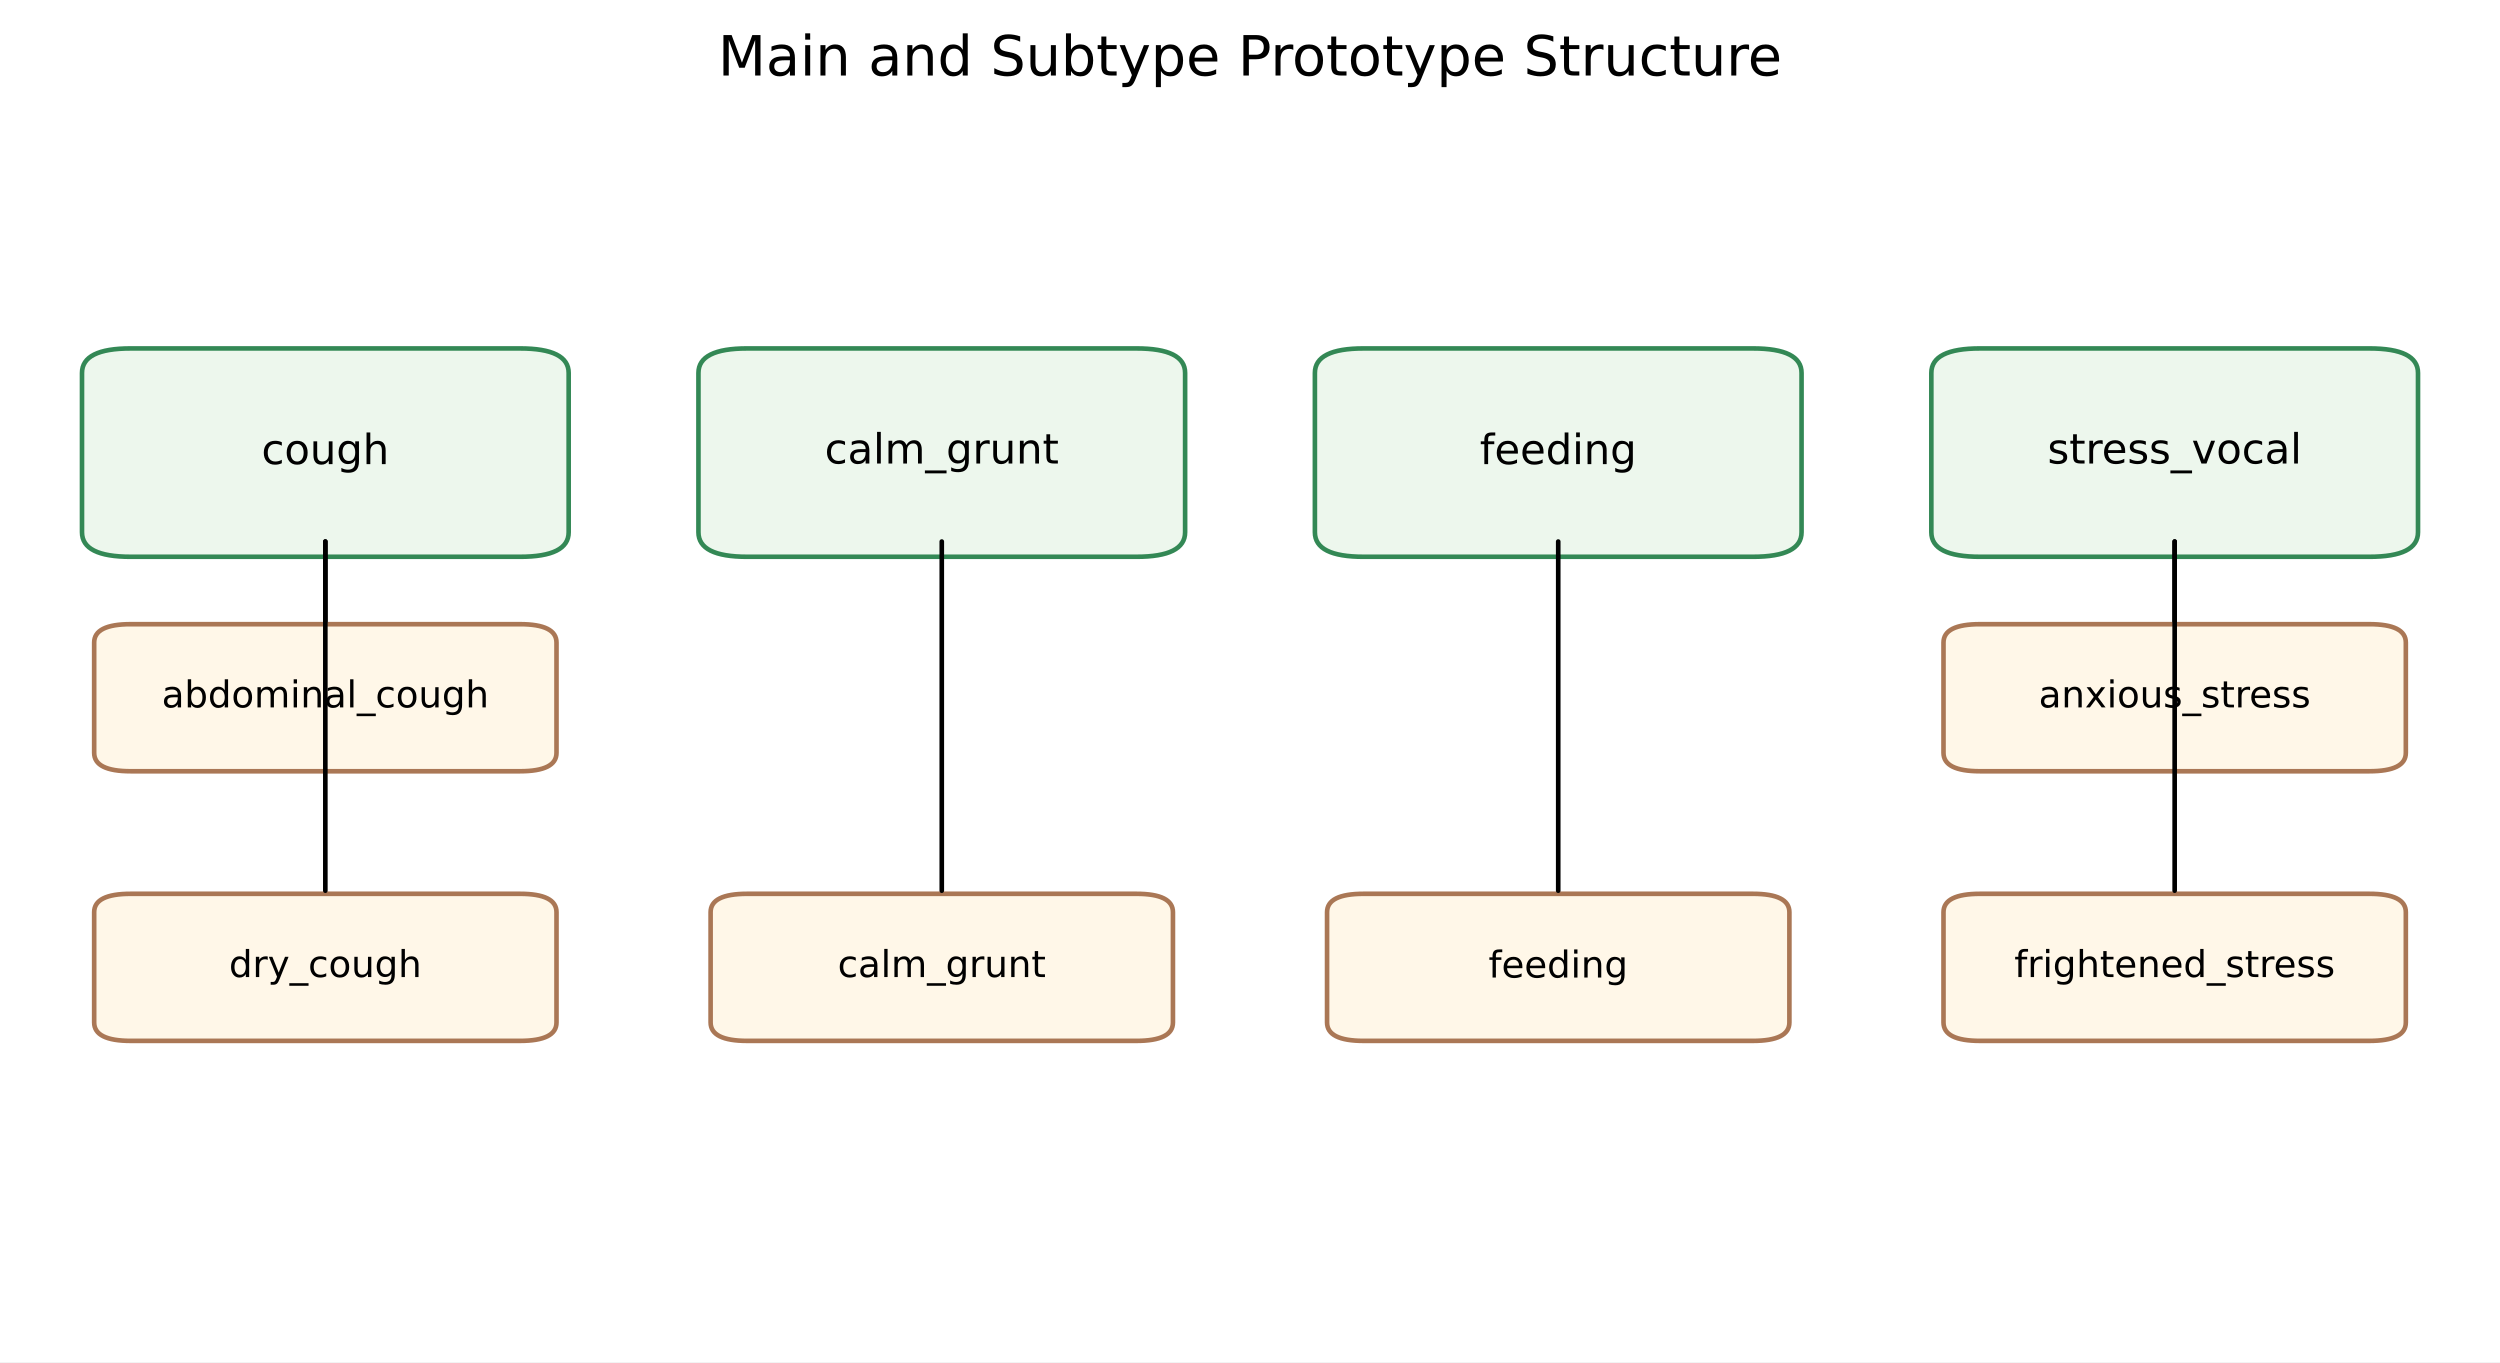
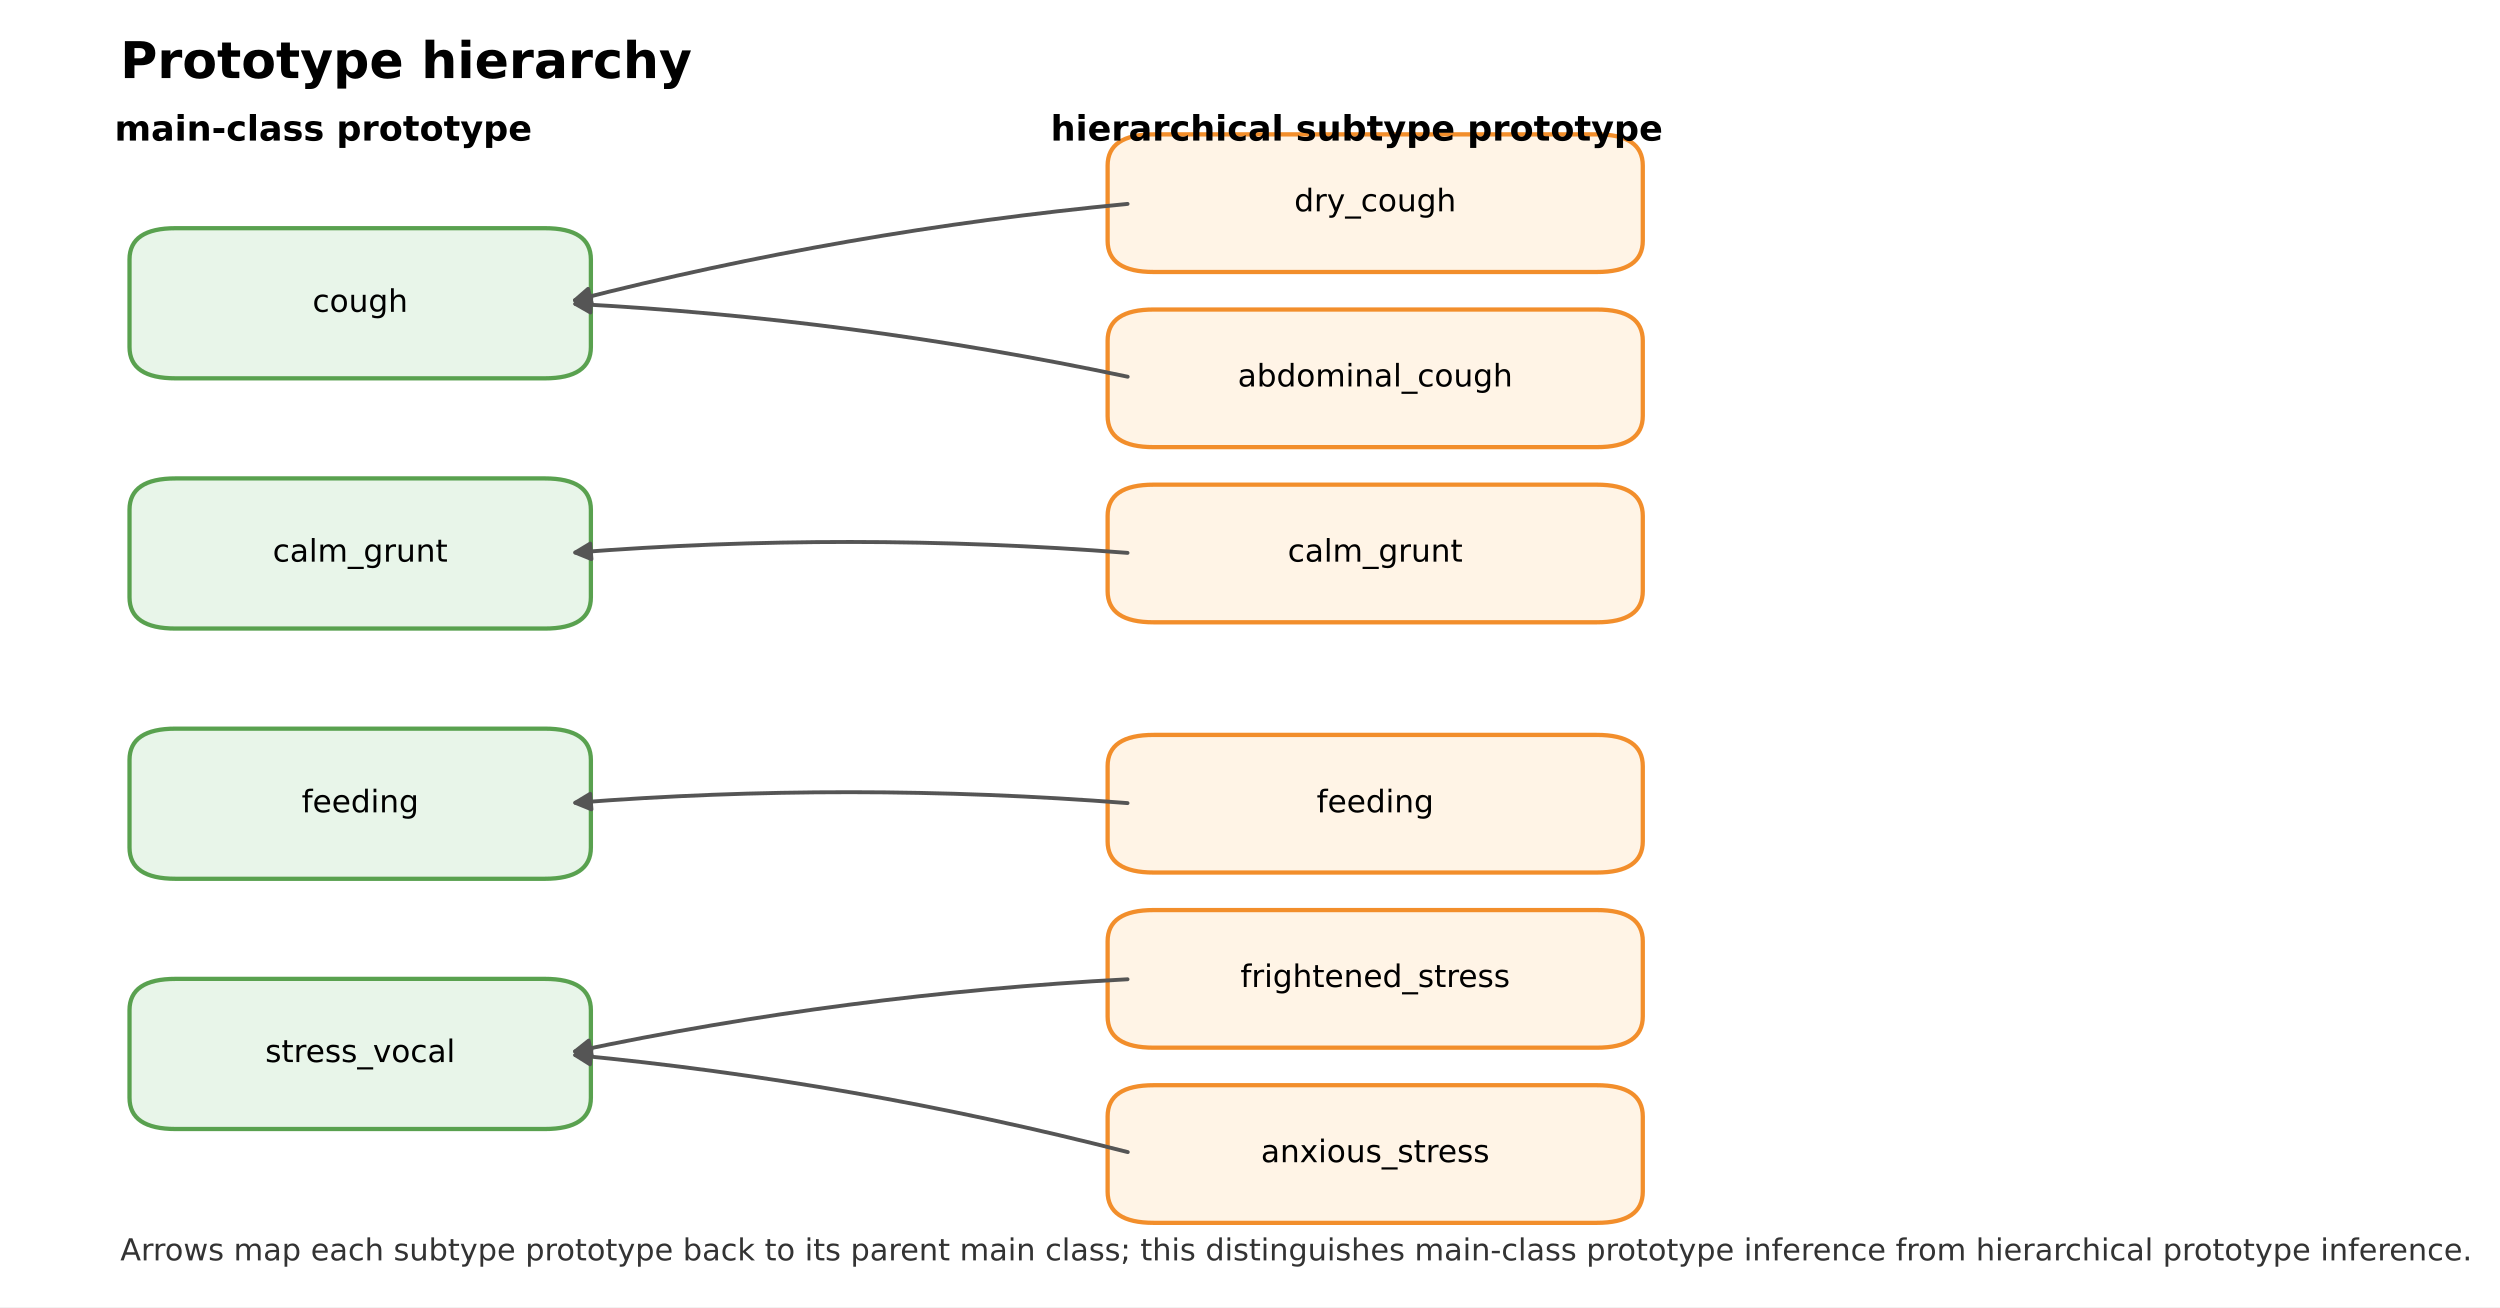
- <svg xmlns="http://www.w3.org/2000/svg" xmlns:xlink="http://www.w3.org/1999/xlink" width="540pt" height="294.238pt" viewBox="0 0 540 294.238" version="1.1">
+ <svg xmlns="http://www.w3.org/2000/svg" width="642.522pt" height="335.952pt" viewBox="0 0 642.522 335.952" version="1.1">
  <defs>
    <style type="text/css">*{stroke-linejoin: round; stroke-linecap: butt}</style>
  </defs>
  <g id="figure_1">
    <g id="patch_1">
-       <path d="M 0 294.238 L 540 294.238 L 540 0 L 0 0 z " style="fill: #ffffff" />
+       <path d="M 0 335.952  L 642.522 335.952  L 642.522 0  L 0 0  z " style="fill: #ffffff" />
    </g>
    <g id="axes_1">
      <g id="patch_2">
-         <path d="M 28.224 120.265 L 112.32 120.265 Q 122.832 120.265 122.832 114.97 L 122.832 80.557 Q 122.832 75.262 112.32 75.262 L 28.224 75.262 Q 17.712 75.262 17.712 80.557 L 17.712 114.97 Q 17.712 120.265 28.224 120.265 z " clip-path="url(#p80725038a7)" style="fill: #edf7ed; stroke: #338855; stroke-linejoin: miter" />
+         <path d="M 45.144 97.235  L 140.004 97.235  Q 151.862 97.235 151.862 89.196  L 151.862 66.687  Q 151.862 58.648 140.004 58.648  L 45.144 58.648  Q 33.286 58.648 33.286 66.687  L 33.286 89.196  Q 33.286 97.235 45.144 97.235  z " clip-path="url(#p7d65f8578a)" style="fill: #e8f5e9; stroke: #59a14f; stroke-width: 1.1; stroke-linejoin: miter" />
      </g>
      <g id="patch_3">
-         <path d="M 28.224 224.829 L 112.32 224.829 Q 120.204 224.829 120.204 220.858 L 120.204 197.033 Q 120.204 193.063 112.32 193.063 L 28.224 193.063 Q 20.34 193.063 20.34 197.033 L 20.34 220.858 Q 20.34 224.829 28.224 224.829 z " clip-path="url(#p80725038a7)" style="fill: #fff7e8; stroke: #aa7755; stroke-linejoin: miter" />
+         <path d="M 45.144 161.545  L 140.004 161.545  Q 151.862 161.545 151.862 153.506  L 151.862 130.998  Q 151.862 122.959 140.004 122.959  L 45.144 122.959  Q 33.286 122.959 33.286 130.998  L 33.286 153.506  Q 33.286 161.545 45.144 161.545  z " clip-path="url(#p7d65f8578a)" style="fill: #e8f5e9; stroke: #59a14f; stroke-width: 1.1; stroke-linejoin: miter" />
      </g>
      <g id="patch_4">
-         <path d="M 28.224 166.591 L 112.32 166.591 Q 120.204 166.591 120.204 162.62 L 120.204 138.795 Q 120.204 134.824 112.32 134.824 L 28.224 134.824 Q 20.34 134.824 20.34 138.795 L 20.34 162.62 Q 20.34 166.591 28.224 166.591 z " clip-path="url(#p80725038a7)" style="fill: #fff7e8; stroke: #aa7755; stroke-linejoin: miter" />
+         <path d="M 45.144 225.855  L 140.004 225.855  Q 151.862 225.855 151.862 217.817  L 151.862 195.308  Q 151.862 187.269 140.004 187.269  L 45.144 187.269  Q 33.286 187.269 33.286 195.308  L 33.286 217.817  Q 33.286 225.855 45.144 225.855  z " clip-path="url(#p7d65f8578a)" style="fill: #e8f5e9; stroke: #59a14f; stroke-width: 1.1; stroke-linejoin: miter" />
      </g>
      <g id="patch_5">
-         <path d="M 161.376 120.265 L 245.472 120.265 Q 255.984 120.265 255.984 114.97 L 255.984 80.557 Q 255.984 75.262 245.472 75.262 L 161.376 75.262 Q 150.864 75.262 150.864 80.557 L 150.864 114.97 Q 150.864 120.265 161.376 120.265 z " clip-path="url(#p80725038a7)" style="fill: #edf7ed; stroke: #338855; stroke-linejoin: miter" />
+         <path d="M 45.144 290.166  L 140.004 290.166  Q 151.862 290.166 151.862 282.127  L 151.862 259.618  Q 151.862 251.58 140.004 251.58  L 45.144 251.58  Q 33.286 251.58 33.286 259.618  L 33.286 282.127  Q 33.286 290.166 45.144 290.166  z " clip-path="url(#p7d65f8578a)" style="fill: #e8f5e9; stroke: #59a14f; stroke-width: 1.1; stroke-linejoin: miter" />
      </g>
      <g id="patch_6">
-         <path d="M 161.376 224.829 L 245.472 224.829 Q 253.356 224.829 253.356 220.858 L 253.356 197.033 Q 253.356 193.063 245.472 193.063 L 161.376 193.063 Q 153.492 193.063 153.492 197.033 L 153.492 220.858 Q 153.492 224.829 161.376 224.829 z " clip-path="url(#p80725038a7)" style="fill: #fff7e8; stroke: #aa7755; stroke-linejoin: miter" />
+         <path d="M 296.523 69.903  L 410.355 69.903  Q 422.212 69.903 422.212 61.864  L 422.212 42.571  Q 422.212 34.532 410.355 34.532  L 296.523 34.532  Q 284.666 34.532 284.666 42.571  L 284.666 61.864  Q 284.666 69.903 296.523 69.903  z " clip-path="url(#p7d65f8578a)" style="fill: #fff4e6; stroke: #f28e2b; stroke-width: 1.1; stroke-linejoin: miter" />
      </g>
      <g id="patch_7">
-         <path d="M 294.528 120.265 L 378.624 120.265 Q 389.136 120.265 389.136 114.97 L 389.136 80.557 Q 389.136 75.262 378.624 75.262 L 294.528 75.262 Q 284.016 75.262 284.016 80.557 L 284.016 114.97 Q 284.016 120.265 294.528 120.265 z " clip-path="url(#p80725038a7)" style="fill: #edf7ed; stroke: #338855; stroke-linejoin: miter" />
+         <path d="M 289.792 52.406  Q 217.262 59.353 147.764 77.166  " clip-path="url(#p7d65f8578a)" style="fill: none; stroke: #555555; stroke-linecap: round" />
+         <path d="M 152.136 78.11  L 147.764 77.166  L 151.142 74.235  z " clip-path="url(#p7d65f8578a)" style="fill: #555555; stroke: #555555; stroke-linecap: round" />
      </g>
      <g id="patch_8">
-         <path d="M 294.528 224.829 L 378.624 224.829 Q 386.508 224.829 386.508 220.858 L 386.508 197.033 Q 386.508 193.063 378.624 193.063 L 294.528 193.063 Q 286.644 193.063 286.644 197.033 L 286.644 220.858 Q 286.644 224.829 294.528 224.829 z " clip-path="url(#p80725038a7)" style="fill: #fff7e8; stroke: #aa7755; stroke-linejoin: miter" />
+         <path d="M 296.523 114.92  L 410.355 114.92  Q 422.212 114.92 422.212 106.881  L 422.212 87.588  Q 422.212 79.549 410.355 79.549  L 296.523 79.549  Q 284.666 79.549 284.666 87.588  L 284.666 106.881  Q 284.666 114.92 296.523 114.92  z " clip-path="url(#p7d65f8578a)" style="fill: #fff4e6; stroke: #f28e2b; stroke-width: 1.1; stroke-linejoin: miter" />
      </g>
      <g id="patch_9">
-         <path d="M 427.68 120.265 L 511.776 120.265 Q 522.288 120.265 522.288 114.97 L 522.288 80.557 Q 522.288 75.262 511.776 75.262 L 427.68 75.262 Q 417.168 75.262 417.168 80.557 L 417.168 114.97 Q 417.168 120.265 427.68 120.265 z " clip-path="url(#p80725038a7)" style="fill: #edf7ed; stroke: #338855; stroke-linejoin: miter" />
+         <path d="M 289.822 96.819  Q 219.015 81.863 147.863 78.104  " clip-path="url(#p7d65f8578a)" style="fill: none; stroke: #555555; stroke-linecap: round" />
+         <path d="M 151.752 80.312  L 147.863 78.104  L 151.963 76.318  z " clip-path="url(#p7d65f8578a)" style="fill: #555555; stroke: #555555; stroke-linecap: round" />
      </g>
      <g id="patch_10">
-         <path d="M 427.68 224.829 L 511.776 224.829 Q 519.66 224.829 519.66 220.858 L 519.66 197.033 Q 519.66 193.063 511.776 193.063 L 427.68 193.063 Q 419.796 193.063 419.796 197.033 L 419.796 220.858 Q 419.796 224.829 427.68 224.829 z " clip-path="url(#p80725038a7)" style="fill: #fff7e8; stroke: #aa7755; stroke-linejoin: miter" />
+         <path d="M 296.523 159.937  L 410.355 159.937  Q 422.212 159.937 422.212 151.898  L 422.212 132.605  Q 422.212 124.566 410.355 124.566  L 296.523 124.566  Q 284.666 124.566 284.666 132.605  L 284.666 151.898  Q 284.666 159.937 296.523 159.937  z " clip-path="url(#p7d65f8578a)" style="fill: #fff4e6; stroke: #f28e2b; stroke-width: 1.1; stroke-linejoin: miter" />
      </g>
      <g id="patch_11">
-         <path d="M 427.68 166.591 L 511.776 166.591 Q 519.66 166.591 519.66 162.62 L 519.66 138.795 Q 519.66 134.824 511.776 134.824 L 427.68 134.824 Q 419.796 134.824 419.796 138.795 L 419.796 162.62 Q 419.796 166.591 427.68 166.591 z " clip-path="url(#p80725038a7)" style="fill: #fff7e8; stroke: #aa7755; stroke-linejoin: miter" />
+         <path d="M 289.783 142.094  Q 218.263 136.528 147.858 142.008  " clip-path="url(#p7d65f8578a)" style="fill: none; stroke: #555555; stroke-linecap: round" />
+         <path d="M 152.001 143.691  L 147.858 142.008  L 151.691 139.703  z " clip-path="url(#p7d65f8578a)" style="fill: #555555; stroke: #555555; stroke-linecap: round" />
+       </g>
+       <g id="patch_12">
+         <path d="M 296.523 224.248  L 410.355 224.248  Q 422.212 224.248 422.212 216.209  L 422.212 196.916  Q 422.212 188.877 410.355 188.877  L 296.523 188.877  Q 284.666 188.877 284.666 196.916  L 284.666 216.209  Q 284.666 224.248 296.523 224.248  z " clip-path="url(#p7d65f8578a)" style="fill: #fff4e6; stroke: #f28e2b; stroke-width: 1.1; stroke-linejoin: miter" />
+       </g>
+       <g id="patch_13">
+         <path d="M 289.783 206.405  Q 218.263 200.838 147.858 206.318  " clip-path="url(#p7d65f8578a)" style="fill: none; stroke: #555555; stroke-linecap: round" />
+         <path d="M 152.001 208.002  L 147.858 206.318  L 151.691 204.014  z " clip-path="url(#p7d65f8578a)" style="fill: #555555; stroke: #555555; stroke-linecap: round" />
+       </g>
+       <g id="patch_14">
+         <path d="M 296.523 269.265  L 410.355 269.265  Q 422.212 269.265 422.212 261.226  L 422.212 241.933  Q 422.212 233.894 410.355 233.894  L 296.523 233.894  Q 284.666 233.894 284.666 241.933  L 284.666 261.226  Q 284.666 269.265 296.523 269.265  z " clip-path="url(#p7d65f8578a)" style="fill: #fff4e6; stroke: #f28e2b; stroke-width: 1.1; stroke-linejoin: miter" />
+       </g>
+       <g id="patch_15">
+         <path d="M 289.781 251.683  Q 217.512 255.501 147.799 270.226  " clip-path="url(#p7d65f8578a)" style="fill: none; stroke: #555555; stroke-linecap: round" />
+         <path d="M 152.126 271.356  L 147.799 270.226  L 151.299 267.442  z " clip-path="url(#p7d65f8578a)" style="fill: #555555; stroke: #555555; stroke-linecap: round" />
+       </g>
+       <g id="patch_16">
+         <path d="M 296.523 314.282  L 410.355 314.282  Q 422.212 314.282 422.212 306.243  L 422.212 286.95  Q 422.212 278.911 410.355 278.911  L 296.523 278.911  Q 284.666 278.911 284.666 286.95  L 284.666 306.243  Q 284.666 314.282 296.523 314.282  z " clip-path="url(#p7d65f8578a)" style="fill: #fff4e6; stroke: #f28e2b; stroke-width: 1.1; stroke-linejoin: miter" />
+       </g>
+       <g id="patch_17">
+         <path d="M 289.846 296.099  Q 219.266 278.008 147.848 271.168  " clip-path="url(#p7d65f8578a)" style="fill: none; stroke: #555555; stroke-linecap: round" />
+         <path d="M 151.639 273.54  L 147.848 271.168  L 152.021 269.558  z " clip-path="url(#p7d65f8578a)" style="fill: #555555; stroke: #555555; stroke-linecap: round" />
      </g>
      <g id="text_1">
-         <g transform="translate(56.48372 100.2468) scale(0.09 -0.09)">
-           <defs>
-             <path id="DejaVuSans-63" d="M 3122 3366 L 3122 2828 Q 2878 2963 2633 3030 Q 2388 3097 2138 3097 Q 1578 3097 1268 2742 Q 959 2388 959 1747 Q 959 1106 1268 751 Q 1578 397 2138 397 Q 2388 397 2633 464 Q 2878 531 3122 666 L 3122 134 Q 2881 22 2623 -34 Q 2366 -91 2075 -91 Q 1284 -91 818 406 Q 353 903 353 1747 Q 353 2603 823 3093 Q 1294 3584 2113 3584 Q 2378 3584 2631 3529 Q 2884 3475 3122 3366 z " transform="scale(0.015625)" />
-             <path id="DejaVuSans-6f" d="M 1959 3097 Q 1497 3097 1228 2736 Q 959 2375 959 1747 Q 959 1119 1226 758 Q 1494 397 1959 397 Q 2419 397 2687 759 Q 2956 1122 2956 1747 Q 2956 2369 2687 2733 Q 2419 3097 1959 3097 z M 1959 3584 Q 2709 3584 3137 3096 Q 3566 2609 3566 1747 Q 3566 888 3137 398 Q 2709 -91 1959 -91 Q 1206 -91 779 398 Q 353 888 353 1747 Q 353 2609 779 3096 Q 1206 3584 1959 3584 z " transform="scale(0.015625)" />
-             <path id="DejaVuSans-75" d="M 544 1381 L 544 3500 L 1119 3500 L 1119 1403 Q 1119 906 1312 657 Q 1506 409 1894 409 Q 2359 409 2629 706 Q 2900 1003 2900 1516 L 2900 3500 L 3475 3500 L 3475 0 L 2900 0 L 2900 538 Q 2691 219 2414 64 Q 2138 -91 1772 -91 Q 1169 -91 856 284 Q 544 659 544 1381 z M 1991 3584 L 1991 3584 z " transform="scale(0.015625)" />
-             <path id="DejaVuSans-67" d="M 2906 1791 Q 2906 2416 2648 2759 Q 2391 3103 1925 3103 Q 1463 3103 1205 2759 Q 947 2416 947 1791 Q 947 1169 1205 825 Q 1463 481 1925 481 Q 2391 481 2648 825 Q 2906 1169 2906 1791 z M 3481 434 Q 3481 -459 3084 -895 Q 2688 -1331 1869 -1331 Q 1566 -1331 1297 -1286 Q 1028 -1241 775 -1147 L 775 -588 Q 1028 -725 1275 -790 Q 1522 -856 1778 -856 Q 2344 -856 2625 -561 Q 2906 -266 2906 331 L 2906 616 Q 2728 306 2450 153 Q 2172 0 1784 0 Q 1141 0 747 490 Q 353 981 353 1791 Q 353 2603 747 3093 Q 1141 3584 1784 3584 Q 2172 3584 2450 3431 Q 2728 3278 2906 2969 L 2906 3500 L 3481 3500 L 3481 434 z " transform="scale(0.015625)" />
-             <path id="DejaVuSans-68" d="M 3513 2113 L 3513 0 L 2938 0 L 2938 2094 Q 2938 2591 2744 2837 Q 2550 3084 2163 3084 Q 1697 3084 1428 2787 Q 1159 2491 1159 1978 L 1159 0 L 581 0 L 581 4863 L 1159 4863 L 1159 2956 Q 1366 3272 1645 3428 Q 1925 3584 2291 3584 Q 2894 3584 3203 3211 Q 3513 2838 3513 2113 z " transform="scale(0.015625)" />
-           </defs>
-           <use xlink:href="#DejaVuSans-63" />
-           <use xlink:href="#DejaVuSans-6f" transform="translate(54.98047 0)" />
-           <use xlink:href="#DejaVuSans-75" transform="translate(116.1621 0)" />
-           <use xlink:href="#DejaVuSans-67" transform="translate(179.541 0)" />
-           <use xlink:href="#DejaVuSans-68" transform="translate(243.0176 0)" />
-         </g>
+         <text style="font-weight: 700; font-size: 13px; font-family: 'DejaVu Sans'; text-anchor: start" x="30.915" y="20.062" transform="rotate(-0 30.915 20.06208)">Prototype hierarchy</text>
      </g>
      <g id="text_2">
-         <g transform="translate(49.4645 211.042) scale(0.08 -0.08)">
-           <defs>
-             <path id="DejaVuSans-64" d="M 2906 2969 L 2906 4863 L 3481 4863 L 3481 0 L 2906 0 L 2906 525 Q 2725 213 2448 61 Q 2172 -91 1784 -91 Q 1150 -91 751 415 Q 353 922 353 1747 Q 353 2572 751 3078 Q 1150 3584 1784 3584 Q 2172 3584 2448 3432 Q 2725 3281 2906 2969 z M 947 1747 Q 947 1113 1208 752 Q 1469 391 1925 391 Q 2381 391 2643 752 Q 2906 1113 2906 1747 Q 2906 2381 2643 2742 Q 2381 3103 1925 3103 Q 1469 3103 1208 2742 Q 947 2381 947 1747 z " transform="scale(0.015625)" />
-             <path id="DejaVuSans-72" d="M 2631 2963 Q 2534 3019 2420 3045 Q 2306 3072 2169 3072 Q 1681 3072 1420 2755 Q 1159 2438 1159 1844 L 1159 0 L 581 0 L 581 3500 L 1159 3500 L 1159 2956 Q 1341 3275 1631 3429 Q 1922 3584 2338 3584 Q 2397 3584 2469 3576 Q 2541 3569 2628 3553 L 2631 2963 z " transform="scale(0.015625)" />
-             <path id="DejaVuSans-79" d="M 2059 -325 Q 1816 -950 1584 -1140 Q 1353 -1331 966 -1331 L 506 -1331 L 506 -850 L 844 -850 Q 1081 -850 1212 -737 Q 1344 -625 1503 -206 L 1606 56 L 191 3500 L 800 3500 L 1894 763 L 2988 3500 L 3597 3500 L 2059 -325 z " transform="scale(0.015625)" />
-             <path id="DejaVuSans-5f" d="M 3263 -1063 L 3263 -1509 L -63 -1509 L -63 -1063 L 3263 -1063 z " transform="scale(0.015625)" />
-           </defs>
-           <use xlink:href="#DejaVuSans-64" />
-           <use xlink:href="#DejaVuSans-72" transform="translate(63.47656 0)" />
-           <use xlink:href="#DejaVuSans-79" transform="translate(104.5898 0)" />
-           <use xlink:href="#DejaVuSans-5f" transform="translate(163.7695 0)" />
-           <use xlink:href="#DejaVuSans-63" transform="translate(213.7695 0)" />
-           <use xlink:href="#DejaVuSans-6f" transform="translate(268.75 0)" />
-           <use xlink:href="#DejaVuSans-75" transform="translate(329.9316 0)" />
-           <use xlink:href="#DejaVuSans-67" transform="translate(393.3105 0)" />
-           <use xlink:href="#DejaVuSans-68" transform="translate(456.7871 0)" />
-         </g>
-       </g>
-       <g id="patch_12">
-         <path d="M 70.272 116.972 Q 70.272 154.68 70.272 192.387 " style="fill: none; stroke: #000000; stroke-linecap: round" />
+         <text style="font-weight: 700; font-size: 9px; font-family: 'DejaVu Sans'; text-anchor: middle" x="83.088" y="36.14" transform="rotate(-0 83.088 36.13968)">main-class prototype</text>
      </g>
      <g id="text_3">
-         <g transform="translate(34.93325 152.8036) scale(0.08 -0.08)">
-           <defs>
-             <path id="DejaVuSans-61" d="M 2194 1759 Q 1497 1759 1228 1600 Q 959 1441 959 1056 Q 959 750 1161 570 Q 1363 391 1709 391 Q 2188 391 2477 730 Q 2766 1069 2766 1631 L 2766 1759 L 2194 1759 z M 3341 1997 L 3341 0 L 2766 0 L 2766 531 Q 2569 213 2275 61 Q 1981 -91 1556 -91 Q 1019 -91 701 211 Q 384 513 384 1019 Q 384 1609 779 1909 Q 1175 2209 1959 2209 L 2766 2209 L 2766 2266 Q 2766 2663 2505 2880 Q 2244 3097 1772 3097 Q 1472 3097 1187 3025 Q 903 2953 641 2809 L 641 3341 Q 956 3463 1253 3523 Q 1550 3584 1831 3584 Q 2591 3584 2966 3190 Q 3341 2797 3341 1997 z " transform="scale(0.015625)" />
-             <path id="DejaVuSans-62" d="M 3116 1747 Q 3116 2381 2855 2742 Q 2594 3103 2138 3103 Q 1681 3103 1420 2742 Q 1159 2381 1159 1747 Q 1159 1113 1420 752 Q 1681 391 2138 391 Q 2594 391 2855 752 Q 3116 1113 3116 1747 z M 1159 2969 Q 1341 3281 1617 3432 Q 1894 3584 2278 3584 Q 2916 3584 3314 3078 Q 3713 2572 3713 1747 Q 3713 922 3314 415 Q 2916 -91 2278 -91 Q 1894 -91 1617 61 Q 1341 213 1159 525 L 1159 0 L 581 0 L 581 4863 L 1159 4863 L 1159 2969 z " transform="scale(0.015625)" />
-             <path id="DejaVuSans-6d" d="M 3328 2828 Q 3544 3216 3844 3400 Q 4144 3584 4550 3584 Q 5097 3584 5394 3201 Q 5691 2819 5691 2113 L 5691 0 L 5113 0 L 5113 2094 Q 5113 2597 4934 2840 Q 4756 3084 4391 3084 Q 3944 3084 3684 2787 Q 3425 2491 3425 1978 L 3425 0 L 2847 0 L 2847 2094 Q 2847 2600 2669 2842 Q 2491 3084 2119 3084 Q 1678 3084 1418 2786 Q 1159 2488 1159 1978 L 1159 0 L 581 0 L 581 3500 L 1159 3500 L 1159 2956 Q 1356 3278 1631 3431 Q 1906 3584 2284 3584 Q 2666 3584 2933 3390 Q 3200 3197 3328 2828 z " transform="scale(0.015625)" />
-             <path id="DejaVuSans-69" d="M 603 3500 L 1178 3500 L 1178 0 L 603 0 L 603 3500 z M 603 4863 L 1178 4863 L 1178 4134 L 603 4134 L 603 4863 z " transform="scale(0.015625)" />
-             <path id="DejaVuSans-6e" d="M 3513 2113 L 3513 0 L 2938 0 L 2938 2094 Q 2938 2591 2744 2837 Q 2550 3084 2163 3084 Q 1697 3084 1428 2787 Q 1159 2491 1159 1978 L 1159 0 L 581 0 L 581 3500 L 1159 3500 L 1159 2956 Q 1366 3272 1645 3428 Q 1925 3584 2291 3584 Q 2894 3584 3203 3211 Q 3513 2838 3513 2113 z " transform="scale(0.015625)" />
-             <path id="DejaVuSans-6c" d="M 603 4863 L 1178 4863 L 1178 0 L 603 0 L 603 4863 z " transform="scale(0.015625)" />
-           </defs>
-           <use xlink:href="#DejaVuSans-61" />
-           <use xlink:href="#DejaVuSans-62" transform="translate(61.2793 0)" />
-           <use xlink:href="#DejaVuSans-64" transform="translate(124.7559 0)" />
-           <use xlink:href="#DejaVuSans-6f" transform="translate(188.2324 0)" />
-           <use xlink:href="#DejaVuSans-6d" transform="translate(249.4141 0)" />
-           <use xlink:href="#DejaVuSans-69" transform="translate(346.8262 0)" />
-           <use xlink:href="#DejaVuSans-6e" transform="translate(374.6094 0)" />
-           <use xlink:href="#DejaVuSans-61" transform="translate(437.9883 0)" />
-           <use xlink:href="#DejaVuSans-6c" transform="translate(499.2676 0)" />
-           <use xlink:href="#DejaVuSans-5f" transform="translate(527.0508 0)" />
-           <use xlink:href="#DejaVuSans-63" transform="translate(577.0508 0)" />
-           <use xlink:href="#DejaVuSans-6f" transform="translate(632.0312 0)" />
-           <use xlink:href="#DejaVuSans-75" transform="translate(693.2129 0)" />
-           <use xlink:href="#DejaVuSans-67" transform="translate(756.5918 0)" />
-           <use xlink:href="#DejaVuSans-68" transform="translate(820.0684 0)" />
-         </g>
-       </g>
-       <g id="patch_13">
-         <path d="M 70.272 116.968 Q 70.272 125.558 70.272 134.148 " style="fill: none; stroke: #000000; stroke-linecap: round" />
+         <text style="font-weight: 700; font-size: 9px; font-family: 'DejaVu Sans'; text-anchor: middle" x="348.696" y="36.14" transform="rotate(-0 348.696 36.13968)">hierarchical subtype prototype</text>
      </g>
      <g id="text_4">
-         <g transform="translate(178.134 100.1216) scale(0.09 -0.09)">
-           <defs>
-             <path id="DejaVuSans-74" d="M 1172 4494 L 1172 3500 L 2356 3500 L 2356 3053 L 1172 3053 L 1172 1153 Q 1172 725 1289 603 Q 1406 481 1766 481 L 2356 481 L 2356 0 L 1766 0 Q 1100 0 847 248 Q 594 497 594 1153 L 594 3053 L 172 3053 L 172 3500 L 594 3500 L 594 4494 L 1172 4494 z " transform="scale(0.015625)" />
-           </defs>
-           <use xlink:href="#DejaVuSans-63" />
-           <use xlink:href="#DejaVuSans-61" transform="translate(54.98047 0)" />
-           <use xlink:href="#DejaVuSans-6c" transform="translate(116.2598 0)" />
-           <use xlink:href="#DejaVuSans-6d" transform="translate(144.043 0)" />
-           <use xlink:href="#DejaVuSans-5f" transform="translate(241.4551 0)" />
-           <use xlink:href="#DejaVuSans-67" transform="translate(291.4551 0)" />
-           <use xlink:href="#DejaVuSans-72" transform="translate(354.9316 0)" />
-           <use xlink:href="#DejaVuSans-75" transform="translate(396.0449 0)" />
-           <use xlink:href="#DejaVuSans-6e" transform="translate(459.4238 0)" />
-           <use xlink:href="#DejaVuSans-74" transform="translate(522.8027 0)" />
-         </g>
+         <text style="font-size: 8px; font-family: 'DejaVu Sans'; text-anchor: middle" x="92.574" y="80.149" transform="rotate(-0 92.574 80.14894)">cough</text>
      </g>
      <g id="text_5">
-         <g transform="translate(180.944 211.042) scale(0.08 -0.08)">
-           <use xlink:href="#DejaVuSans-63" />
-           <use xlink:href="#DejaVuSans-61" transform="translate(54.98047 0)" />
-           <use xlink:href="#DejaVuSans-6c" transform="translate(116.2598 0)" />
-           <use xlink:href="#DejaVuSans-6d" transform="translate(144.043 0)" />
-           <use xlink:href="#DejaVuSans-5f" transform="translate(241.4551 0)" />
-           <use xlink:href="#DejaVuSans-67" transform="translate(291.4551 0)" />
-           <use xlink:href="#DejaVuSans-72" transform="translate(354.9316 0)" />
-           <use xlink:href="#DejaVuSans-75" transform="translate(396.0449 0)" />
-           <use xlink:href="#DejaVuSans-6e" transform="translate(459.4238 0)" />
-           <use xlink:href="#DejaVuSans-74" transform="translate(522.8027 0)" />
-         </g>
-       </g>
-       <g id="patch_14">
-         <path d="M 203.424 116.972 Q 203.424 154.68 203.424 192.387 " style="fill: none; stroke: #000000; stroke-linecap: round" />
+         <text style="font-size: 8px; font-family: 'DejaVu Sans'; text-anchor: middle" x="92.574" y="144.348" transform="rotate(-0 92.574 144.3481)">calm_grunt</text>
      </g>
      <g id="text_6">
-         <g transform="translate(319.6384 100.2468) scale(0.09 -0.09)">
-           <defs>
-             <path id="DejaVuSans-66" d="M 2375 4863 L 2375 4384 L 1825 4384 Q 1516 4384 1395 4259 Q 1275 4134 1275 3809 L 1275 3500 L 2222 3500 L 2222 3053 L 1275 3053 L 1275 0 L 697 0 L 697 3053 L 147 3053 L 147 3500 L 697 3500 L 697 3744 Q 697 4328 969 4595 Q 1241 4863 1831 4863 L 2375 4863 z " transform="scale(0.015625)" />
-             <path id="DejaVuSans-65" d="M 3597 1894 L 3597 1613 L 953 1613 Q 991 1019 1311 708 Q 1631 397 2203 397 Q 2534 397 2845 478 Q 3156 559 3463 722 L 3463 178 Q 3153 47 2828 -22 Q 2503 -91 2169 -91 Q 1331 -91 842 396 Q 353 884 353 1716 Q 353 2575 817 3079 Q 1281 3584 2069 3584 Q 2775 3584 3186 3129 Q 3597 2675 3597 1894 z M 3022 2063 Q 3016 2534 2758 2815 Q 2500 3097 2075 3097 Q 1594 3097 1305 2825 Q 1016 2553 972 2059 L 3022 2063 z " transform="scale(0.015625)" />
-           </defs>
-           <use xlink:href="#DejaVuSans-66" />
-           <use xlink:href="#DejaVuSans-65" transform="translate(35.20508 0)" />
-           <use xlink:href="#DejaVuSans-65" transform="translate(96.72852 0)" />
-           <use xlink:href="#DejaVuSans-64" transform="translate(158.252 0)" />
-           <use xlink:href="#DejaVuSans-69" transform="translate(221.7285 0)" />
-           <use xlink:href="#DejaVuSans-6e" transform="translate(249.5117 0)" />
-           <use xlink:href="#DejaVuSans-67" transform="translate(312.8906 0)" />
-         </g>
+         <text style="font-size: 8px; font-family: 'DejaVu Sans'; text-anchor: middle" x="92.574" y="208.77" transform="rotate(-0 92.574 208.7697)">feeding</text>
      </g>
      <g id="text_7">
-         <g transform="translate(321.5204 211.1532) scale(0.08 -0.08)">
-           <use xlink:href="#DejaVuSans-66" />
-           <use xlink:href="#DejaVuSans-65" transform="translate(35.20508 0)" />
-           <use xlink:href="#DejaVuSans-65" transform="translate(96.72852 0)" />
-           <use xlink:href="#DejaVuSans-64" transform="translate(158.252 0)" />
-           <use xlink:href="#DejaVuSans-69" transform="translate(221.7285 0)" />
-           <use xlink:href="#DejaVuSans-6e" transform="translate(249.5117 0)" />
-           <use xlink:href="#DejaVuSans-67" transform="translate(312.8906 0)" />
-         </g>
-       </g>
-       <g id="patch_15">
-         <path d="M 336.576 116.972 Q 336.576 154.68 336.576 192.387 " style="fill: none; stroke: #000000; stroke-linecap: round" />
+         <text style="font-size: 8px; font-family: 'DejaVu Sans'; text-anchor: middle" x="92.574" y="272.969" transform="rotate(-0 92.574 272.9689)">stress_vocal</text>
      </g>
      <g id="text_8">
-         <g transform="translate(442.2646 100.1216) scale(0.09 -0.09)">
-           <defs>
-             <path id="DejaVuSans-73" d="M 2834 3397 L 2834 2853 Q 2591 2978 2328 3040 Q 2066 3103 1784 3103 Q 1356 3103 1142 2972 Q 928 2841 928 2578 Q 928 2378 1081 2264 Q 1234 2150 1697 2047 L 1894 2003 Q 2506 1872 2764 1633 Q 3022 1394 3022 966 Q 3022 478 2636 193 Q 2250 -91 1575 -91 Q 1294 -91 989 -36 Q 684 19 347 128 L 347 722 Q 666 556 975 473 Q 1284 391 1588 391 Q 1994 391 2212 530 Q 2431 669 2431 922 Q 2431 1156 2273 1281 Q 2116 1406 1581 1522 L 1381 1569 Q 847 1681 609 1914 Q 372 2147 372 2553 Q 372 3047 722 3315 Q 1072 3584 1716 3584 Q 2034 3584 2315 3537 Q 2597 3491 2834 3397 z " transform="scale(0.015625)" />
-             <path id="DejaVuSans-76" d="M 191 3500 L 800 3500 L 1894 563 L 2988 3500 L 3597 3500 L 2284 0 L 1503 0 L 191 3500 z " transform="scale(0.015625)" />
-           </defs>
-           <use xlink:href="#DejaVuSans-73" />
-           <use xlink:href="#DejaVuSans-74" transform="translate(52.09961 0)" />
-           <use xlink:href="#DejaVuSans-72" transform="translate(91.30859 0)" />
-           <use xlink:href="#DejaVuSans-65" transform="translate(130.1719 0)" />
-           <use xlink:href="#DejaVuSans-73" transform="translate(191.6953 0)" />
-           <use xlink:href="#DejaVuSans-73" transform="translate(243.7949 0)" />
-           <use xlink:href="#DejaVuSans-5f" transform="translate(295.8945 0)" />
-           <use xlink:href="#DejaVuSans-76" transform="translate(345.8945 0)" />
-           <use xlink:href="#DejaVuSans-6f" transform="translate(405.0742 0)" />
-           <use xlink:href="#DejaVuSans-63" transform="translate(466.2559 0)" />
-           <use xlink:href="#DejaVuSans-61" transform="translate(521.2363 0)" />
-           <use xlink:href="#DejaVuSans-6c" transform="translate(582.5156 0)" />
-         </g>
+         <text style="font-size: 8px; font-family: 'DejaVu Sans'; text-anchor: middle" x="353.439" y="54.314" transform="rotate(-0 353.439 54.31353)">dry_cough</text>
      </g>
      <g id="text_9">
-         <g transform="translate(435.0899 211.042) scale(0.08 -0.08)">
-           <use xlink:href="#DejaVuSans-66" />
-           <use xlink:href="#DejaVuSans-72" transform="translate(35.20508 0)" />
-           <use xlink:href="#DejaVuSans-69" transform="translate(76.31836 0)" />
-           <use xlink:href="#DejaVuSans-67" transform="translate(104.1016 0)" />
-           <use xlink:href="#DejaVuSans-68" transform="translate(167.5781 0)" />
-           <use xlink:href="#DejaVuSans-74" transform="translate(230.957 0)" />
-           <use xlink:href="#DejaVuSans-65" transform="translate(270.166 0)" />
-           <use xlink:href="#DejaVuSans-6e" transform="translate(331.6895 0)" />
-           <use xlink:href="#DejaVuSans-65" transform="translate(395.0684 0)" />
-           <use xlink:href="#DejaVuSans-64" transform="translate(456.5918 0)" />
-           <use xlink:href="#DejaVuSans-5f" transform="translate(520.0684 0)" />
-           <use xlink:href="#DejaVuSans-73" transform="translate(570.0684 0)" />
-           <use xlink:href="#DejaVuSans-74" transform="translate(622.168 0)" />
-           <use xlink:href="#DejaVuSans-72" transform="translate(661.377 0)" />
-           <use xlink:href="#DejaVuSans-65" transform="translate(700.2402 0)" />
-           <use xlink:href="#DejaVuSans-73" transform="translate(761.7637 0)" />
-           <use xlink:href="#DejaVuSans-73" transform="translate(813.8633 0)" />
-         </g>
-       </g>
-       <g id="patch_16">
-         <path d="M 469.728 116.972 Q 469.728 154.68 469.728 192.387 " style="fill: none; stroke: #000000; stroke-linecap: round" />
+         <text style="font-size: 8px; font-family: 'DejaVu Sans'; text-anchor: middle" x="353.439" y="99.331" transform="rotate(-0 353.439 99.33081)">abdominal_cough</text>
      </g>
      <g id="text_10">
-         <g transform="translate(440.3617 152.8036) scale(0.08 -0.08)">
-           <defs>
-             <path id="DejaVuSans-78" d="M 3513 3500 L 2247 1797 L 3578 0 L 2900 0 L 1881 1375 L 863 0 L 184 0 L 1544 1831 L 300 3500 L 978 3500 L 1906 2253 L 2834 3500 L 3513 3500 z " transform="scale(0.015625)" />
-           </defs>
-           <use xlink:href="#DejaVuSans-61" />
-           <use xlink:href="#DejaVuSans-6e" transform="translate(61.2793 0)" />
-           <use xlink:href="#DejaVuSans-78" transform="translate(124.6582 0)" />
-           <use xlink:href="#DejaVuSans-69" transform="translate(183.8379 0)" />
-           <use xlink:href="#DejaVuSans-6f" transform="translate(211.6211 0)" />
-           <use xlink:href="#DejaVuSans-75" transform="translate(272.8027 0)" />
-           <use xlink:href="#DejaVuSans-73" transform="translate(336.1816 0)" />
-           <use xlink:href="#DejaVuSans-5f" transform="translate(388.2812 0)" />
-           <use xlink:href="#DejaVuSans-73" transform="translate(438.2812 0)" />
-           <use xlink:href="#DejaVuSans-74" transform="translate(490.3809 0)" />
-           <use xlink:href="#DejaVuSans-72" transform="translate(529.5898 0)" />
-           <use xlink:href="#DejaVuSans-65" transform="translate(568.4531 0)" />
-           <use xlink:href="#DejaVuSans-73" transform="translate(629.9766 0)" />
-           <use xlink:href="#DejaVuSans-73" transform="translate(682.0762 0)" />
-         </g>
-       </g>
-       <g id="patch_17">
-         <path d="M 469.728 116.968 Q 469.728 125.558 469.728 134.148 " style="fill: none; stroke: #000000; stroke-linecap: round" />
+         <text style="font-size: 8px; font-family: 'DejaVu Sans'; text-anchor: middle" x="353.439" y="144.348" transform="rotate(-0 353.439 144.3481)">calm_grunt</text>
      </g>
      <g id="text_11">
-         <g transform="translate(155.085 16.31812) scale(0.12 -0.12)">
-           <defs>
-             <path id="DejaVuSans-4d" d="M 628 4666 L 1569 4666 L 2759 1491 L 3956 4666 L 4897 4666 L 4897 0 L 4281 0 L 4281 4097 L 3078 897 L 2444 897 L 1241 4097 L 1241 0 L 628 0 L 628 4666 z " transform="scale(0.015625)" />
-             <path id="DejaVuSans-20" transform="scale(0.015625)" />
-             <path id="DejaVuSans-53" d="M 3425 4513 L 3425 3897 Q 3066 4069 2747 4153 Q 2428 4238 2131 4238 Q 1616 4238 1336 4038 Q 1056 3838 1056 3469 Q 1056 3159 1242 3001 Q 1428 2844 1947 2747 L 2328 2669 Q 3034 2534 3370 2195 Q 3706 1856 3706 1288 Q 3706 609 3251 259 Q 2797 -91 1919 -91 Q 1588 -91 1214 -16 Q 841 59 441 206 L 441 856 Q 825 641 1194 531 Q 1563 422 1919 422 Q 2459 422 2753 634 Q 3047 847 3047 1241 Q 3047 1584 2836 1778 Q 2625 1972 2144 2069 L 1759 2144 Q 1053 2284 737 2584 Q 422 2884 422 3419 Q 422 4038 858 4394 Q 1294 4750 2059 4750 Q 2388 4750 2728 4690 Q 3069 4631 3425 4513 z " transform="scale(0.015625)" />
-             <path id="DejaVuSans-70" d="M 1159 525 L 1159 -1331 L 581 -1331 L 581 3500 L 1159 3500 L 1159 2969 Q 1341 3281 1617 3432 Q 1894 3584 2278 3584 Q 2916 3584 3314 3078 Q 3713 2572 3713 1747 Q 3713 922 3314 415 Q 2916 -91 2278 -91 Q 1894 -91 1617 61 Q 1341 213 1159 525 z M 3116 1747 Q 3116 2381 2855 2742 Q 2594 3103 2138 3103 Q 1681 3103 1420 2742 Q 1159 2381 1159 1747 Q 1159 1113 1420 752 Q 1681 391 2138 391 Q 2594 391 2855 752 Q 3116 1113 3116 1747 z " transform="scale(0.015625)" />
-             <path id="DejaVuSans-50" d="M 1259 4147 L 1259 2394 L 2053 2394 Q 2494 2394 2734 2622 Q 2975 2850 2975 3272 Q 2975 3691 2734 3919 Q 2494 4147 2053 4147 L 1259 4147 z M 628 4666 L 2053 4666 Q 2838 4666 3239 4311 Q 3641 3956 3641 3272 Q 3641 2581 3239 2228 Q 2838 1875 2053 1875 L 1259 1875 L 1259 0 L 628 0 L 628 4666 z " transform="scale(0.015625)" />
-           </defs>
-           <use xlink:href="#DejaVuSans-4d" />
-           <use xlink:href="#DejaVuSans-61" transform="translate(86.2793 0)" />
-           <use xlink:href="#DejaVuSans-69" transform="translate(147.5586 0)" />
-           <use xlink:href="#DejaVuSans-6e" transform="translate(175.3418 0)" />
-           <use xlink:href="#DejaVuSans-20" transform="translate(238.7207 0)" />
-           <use xlink:href="#DejaVuSans-61" transform="translate(270.5078 0)" />
-           <use xlink:href="#DejaVuSans-6e" transform="translate(331.7871 0)" />
-           <use xlink:href="#DejaVuSans-64" transform="translate(395.166 0)" />
-           <use xlink:href="#DejaVuSans-20" transform="translate(458.6426 0)" />
-           <use xlink:href="#DejaVuSans-53" transform="translate(490.4297 0)" />
-           <use xlink:href="#DejaVuSans-75" transform="translate(553.9062 0)" />
-           <use xlink:href="#DejaVuSans-62" transform="translate(617.2852 0)" />
-           <use xlink:href="#DejaVuSans-74" transform="translate(680.7617 0)" />
-           <use xlink:href="#DejaVuSans-79" transform="translate(719.9707 0)" />
-           <use xlink:href="#DejaVuSans-70" transform="translate(779.1504 0)" />
-           <use xlink:href="#DejaVuSans-65" transform="translate(842.627 0)" />
-           <use xlink:href="#DejaVuSans-20" transform="translate(904.1504 0)" />
-           <use xlink:href="#DejaVuSans-50" transform="translate(935.9375 0)" />
-           <use xlink:href="#DejaVuSans-72" transform="translate(994.4902 0)" />
-           <use xlink:href="#DejaVuSans-6f" transform="translate(1033.354 0)" />
-           <use xlink:href="#DejaVuSans-74" transform="translate(1094.535 0)" />
-           <use xlink:href="#DejaVuSans-6f" transform="translate(1133.744 0)" />
-           <use xlink:href="#DejaVuSans-74" transform="translate(1194.926 0)" />
-           <use xlink:href="#DejaVuSans-79" transform="translate(1234.135 0)" />
-           <use xlink:href="#DejaVuSans-70" transform="translate(1293.314 0)" />
-           <use xlink:href="#DejaVuSans-65" transform="translate(1356.791 0)" />
-           <use xlink:href="#DejaVuSans-20" transform="translate(1418.314 0)" />
-           <use xlink:href="#DejaVuSans-53" transform="translate(1450.102 0)" />
-           <use xlink:href="#DejaVuSans-74" transform="translate(1513.578 0)" />
-           <use xlink:href="#DejaVuSans-72" transform="translate(1552.787 0)" />
-           <use xlink:href="#DejaVuSans-75" transform="translate(1593.9 0)" />
-           <use xlink:href="#DejaVuSans-63" transform="translate(1657.279 0)" />
-           <use xlink:href="#DejaVuSans-74" transform="translate(1712.26 0)" />
-           <use xlink:href="#DejaVuSans-75" transform="translate(1751.469 0)" />
-           <use xlink:href="#DejaVuSans-72" transform="translate(1814.848 0)" />
-           <use xlink:href="#DejaVuSans-65" transform="translate(1853.711 0)" />
-         </g>
+         <text style="font-size: 8px; font-family: 'DejaVu Sans'; text-anchor: middle" x="353.439" y="208.77" transform="rotate(-0 353.439 208.7697)">feeding</text>
+       </g>
+       <g id="text_12">
+         <text style="font-size: 8px; font-family: 'DejaVu Sans'; text-anchor: middle" x="353.439" y="253.676" transform="rotate(-0 353.439 253.6758)">frightened_stress</text>
+       </g>
+       <g id="text_13">
+         <text style="font-size: 8px; font-family: 'DejaVu Sans'; text-anchor: middle" x="353.439" y="298.693" transform="rotate(-0 353.439 298.6931)">anxious_stress</text>
+       </g>
+       <g id="text_14">
+         <text style="font-size: 7.8px; font-family: 'DejaVu Sans'; text-anchor: start; fill: #333333" x="30.915" y="323.929" transform="rotate(-0 30.915 323.9287)">Arrows map each subtype prototype back to its parent main class; this distinguishes main-class prototype inference from hierarchical prototype inference.</text>
      </g>
    </g>
  </g>
  <defs>
-     <clipPath id="p80725038a7">
-       <rect x="7.2" y="22.318" width="525.6" height="264.72" />
+     <clipPath id="p7d65f8578a">
+       <rect x="7.2" y="7.2" width="474.3" height="321.552" />
    </clipPath>
  </defs>
</svg>
